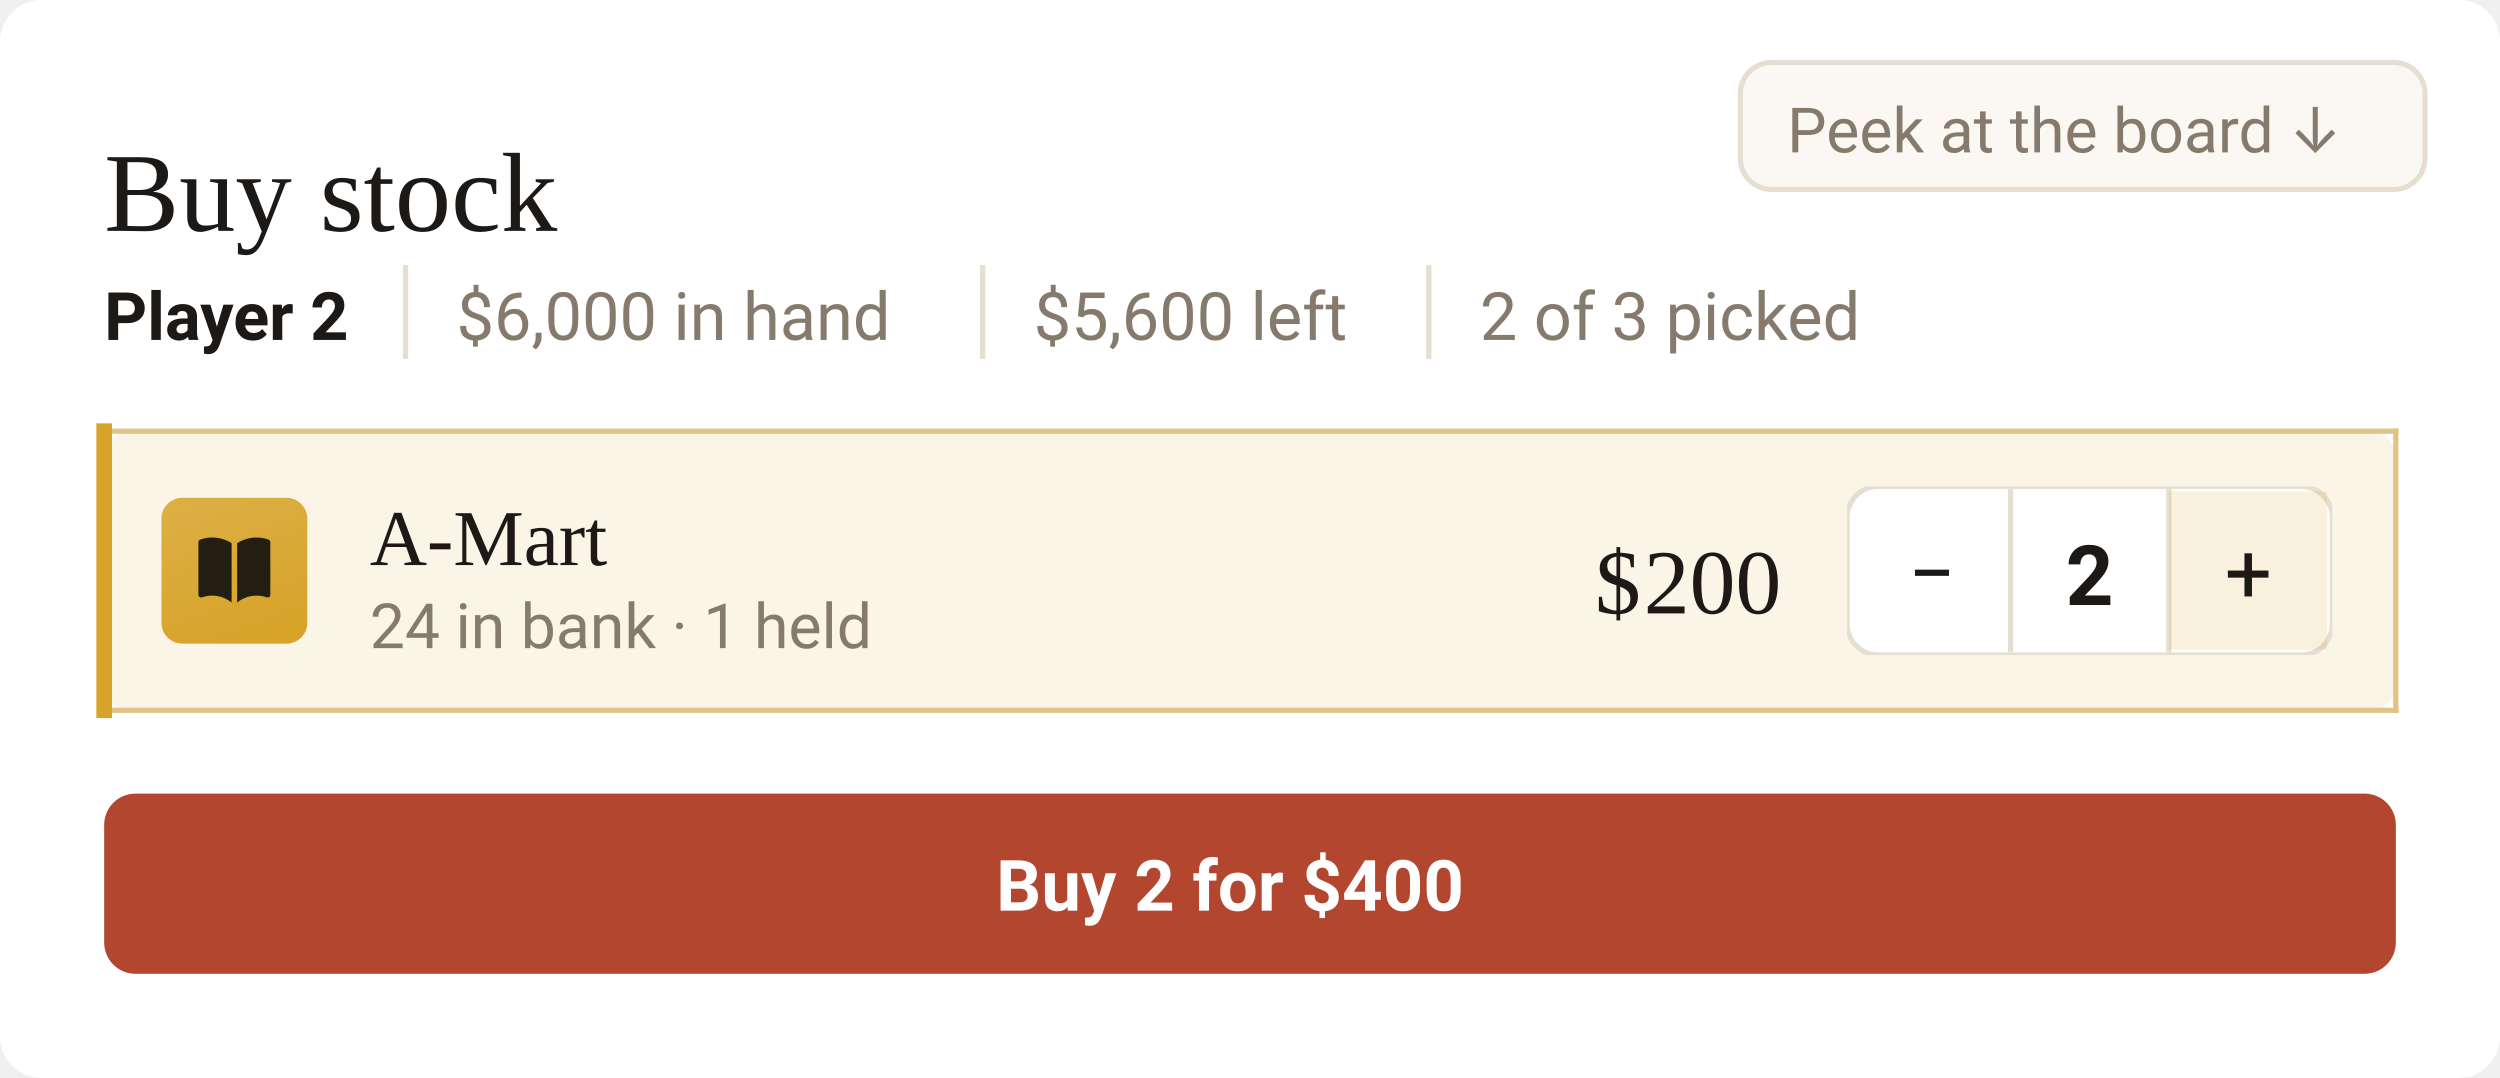
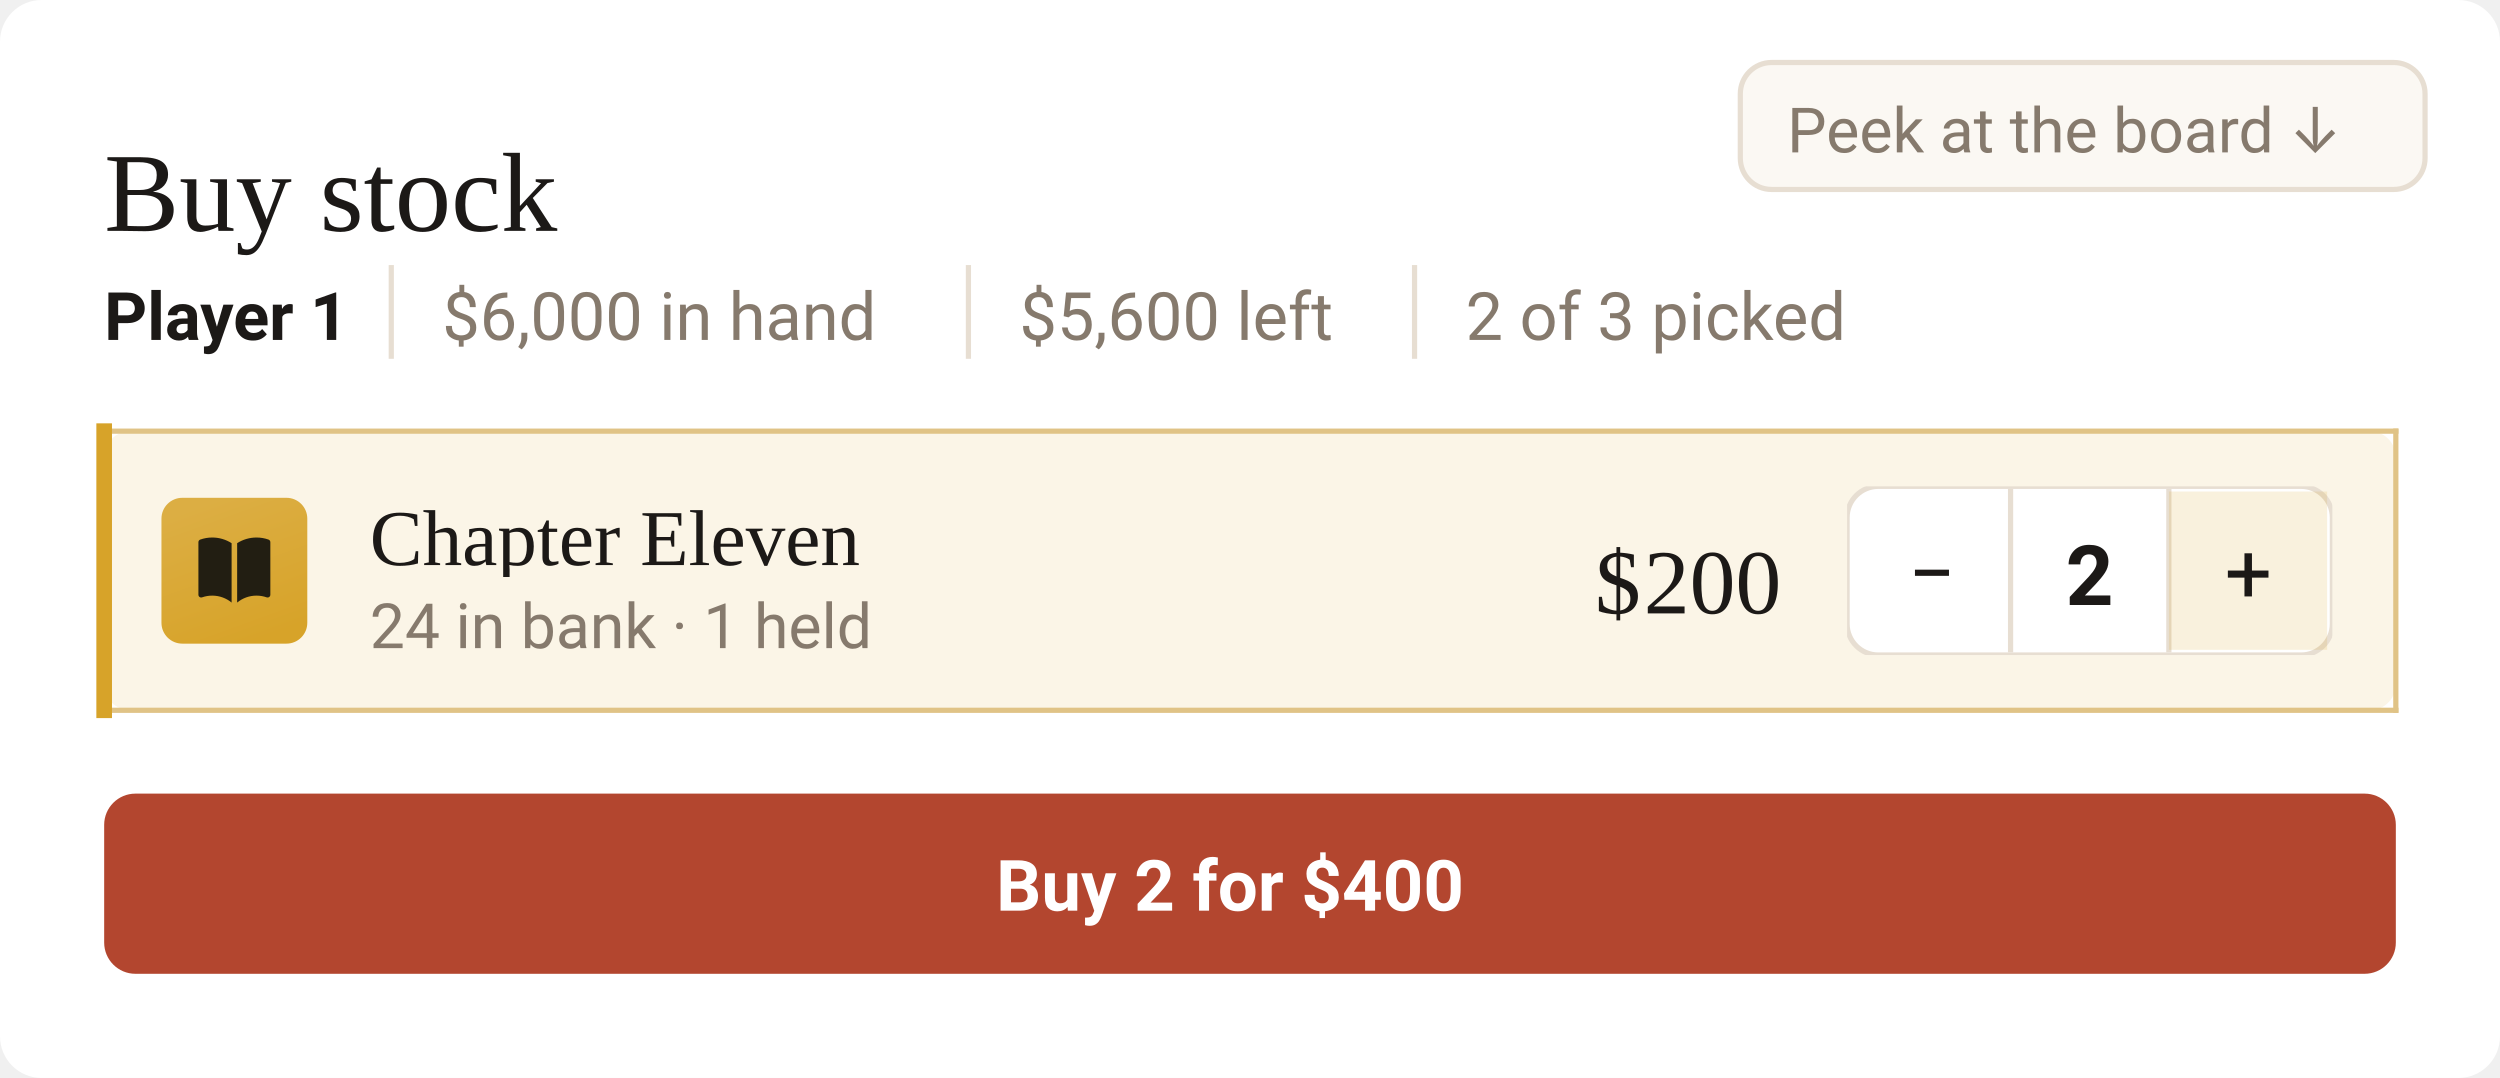
<svg xmlns="http://www.w3.org/2000/svg" data-stacking-context="true" aria-owns="radix-_r_9_" width="480" height="206.969" viewBox="480 346.516 480 206.969">
  <style />
  <g data-stacking-layer="rootBackgroundAndBorders" />
  <g data-stacking-layer="childStackingContextsWithNegativeStackLevels" />
  <g data-stacking-layer="inFlowNonInlineNonPositionedDescendants" />
  <g data-stacking-layer="nonPositionedFloats" />
  <g data-stacking-layer="inFlowInlineLevelNonPositionedDescendants" />
  <g data-stacking-layer="childStackingContextsWithStackLevelZeroAndPositionedDescendantsWithStackLevelZero" />
  <g data-stacking-layer="childStackingContextsWithPositiveStackLevels" />
  <g data-tag="div" id="radix-_r_9_" class="_content_4z2vp_15 _buyContent_4z2vp_32" data-z-index="auto" data-stacking-context="true" tabindex="-1" aria-labelledby="radix-_r_a_" role="dialog" aria-owns="radix-_r_a_ _minimizeButton_4z2vp_1681 div1">
    <g data-stacking-layer="rootBackgroundAndBorders">
      <rect width="480" height="206.969" x="480" y="346.516" fill="rgb(255, 255, 255)" rx="8" ry="8" />
    </g>
    <g data-tag="h2" id="radix-_r_a_" class="_srOnly_4z2vp_468" data-z-index="auto" data-stacking-context="true" role="heading" aria-level="2" mask="url(#mask-for-radix-_r_a_1)">
      <mask id="mask-for-radix-_r_a_1">
        <rect width="1" height="1" x="500" y="366.516" fill="#ffffff" />
      </mask>
      <text color="rgb(28, 25, 23)" dominant-baseline="text-after-edge" font-family="&quot;DM Sans&quot;, system-ui, -apple-system, &quot;Segoe UI&quot;, Roboto, sans-serif" font-size="16px" font-size-adjust="none" font-stretch="100%" font-style="normal" font-variant="normal" font-weight="700" direction="ltr" letter-spacing="normal" text-decoration="none" text-anchor="start" text-rendering="auto" unicode-bidi="isolate" word-spacing="0px" writing-mode="horizontal-tb" user-select="auto" fill="rgb(28, 25, 23)">
        <tspan xml:space="preserve" x="500" y="387.516" textLength="77.203" lengthAdjust="spacingAndGlyphs">Buy stock</tspan>
      </text>
    </g>
    <g data-tag="button" id="_minimizeButton_4z2vp_1681" class="_minimizeButton_4z2vp_168" data-z-index="auto" data-stacking-context="true" role="button" aria-labelledby="">
      <g data-stacking-layer="rootBackgroundAndBorders">
        <rect width="131.469" height="24.375" x="814.141" y="358.516" fill="rgb(251, 248, 243)" stroke="rgb(231, 222, 210)" stroke-width="1px" rx="6" ry="6" />
      </g>
      <text color="rgb(134, 122, 109)" dominant-baseline="text-after-edge" font-family="&quot;DM Sans&quot;, system-ui, -apple-system, &quot;Segoe UI&quot;, Roboto, sans-serif" font-size="12px" font-size-adjust="none" font-stretch="100%" font-style="normal" font-variant="normal" font-weight="400" direction="ltr" letter-spacing="normal" text-decoration="none" text-anchor="start" text-rendering="auto" unicode-bidi="normal" word-spacing="0px" writing-mode="horizontal-tb" user-select="auto" fill="rgb(134, 122, 109)">
        <tspan xml:space="preserve" x="823.141" y="378.703" textLength="113.469" lengthAdjust="spacingAndGlyphs">Peek at the board ↓</tspan>
      </text>
    </g>
    <g data-tag="div" id="div1" data-z-index="auto" data-stacking-context="true" aria-label="Buy stock" aria-owns="serif1 _buyPurse_4z2vp_2691 _buyList_4z2vp_3001 _button_l9f6n_11">
      <g data-tag="h2" id="serif1" class="serif _buyTitle_4z2vp_264" data-z-index="auto" data-stacking-context="true" role="heading" aria-level="2">
        <text color="rgb(28, 25, 23)" dominant-baseline="text-after-edge" font-family="&quot;DM Serif Display&quot;, Georgia, &quot;Times New Roman&quot;, serif" font-size="21.6px" font-size-adjust="none" font-stretch="100%" font-style="normal" font-variant="normal" font-weight="400" direction="ltr" letter-spacing="normal" text-decoration="none" text-anchor="start" text-rendering="auto" unicode-bidi="isolate" word-spacing="0px" writing-mode="horizontal-tb" user-select="auto" fill="rgb(28, 25, 23)">
          <tspan xml:space="preserve" x="500" y="395.516" textLength="92.672" lengthAdjust="spacingAndGlyphs">Buy stock</tspan>
        </text>
      </g>
      <g data-tag="p" id="_buyPurse_4z2vp_2691" class="_buyPurse_4z2vp_269" data-z-index="auto" data-stacking-context="true" aria-owns="_buyPurseWho_4z2vp_2791 tabnum1 tabnum2 tabnum3">
        <g data-tag="span" id="_buyPurseWho_4z2vp_2791" class="_buyPurseWho_4z2vp_279" data-z-index="auto" data-stacking-context="true">
          <text color="rgb(28, 25, 23)" dominant-baseline="text-after-edge" font-family="&quot;DM Sans&quot;, system-ui, -apple-system, &quot;Segoe UI&quot;, Roboto, sans-serif" font-size="12.8px" font-size-adjust="none" font-stretch="100%" font-style="normal" font-variant="normal" font-weight="600" direction="ltr" letter-spacing="normal" text-decoration="none" text-anchor="start" text-rendering="auto" unicode-bidi="normal" word-spacing="0px" writing-mode="horizontal-tb" user-select="auto" fill="rgb(28, 25, 23)">
-             <tspan xml:space="preserve" x="500" y="414.906" textLength="49.062" lengthAdjust="spacingAndGlyphs">Player 2</tspan>
+             <tspan xml:space="preserve" x="500" y="414.906" textLength="46.328" lengthAdjust="spacingAndGlyphs">Player 1</tspan>
          </text>
        </g>
        <g data-tag="span" id="tabnum1" class="tabnum _buyPurseCash_4z2vp_286" data-z-index="auto" data-stacking-context="true">
          <g data-stacking-layer="rootBackgroundAndBorders">
-             <line stroke-linecap="square" stroke="rgb(231, 222, 210)" stroke-width="1px" x1="557.859" x2="557.859" y1="397.906" y2="414.906" />
+             <line stroke-linecap="square" stroke="rgb(231, 222, 210)" stroke-width="1px" x1="555.125" x2="555.125" y1="397.906" y2="414.906" />
          </g>
          <text color="rgb(134, 122, 109)" dominant-baseline="text-after-edge" font-family="&quot;DM Sans&quot;, system-ui, -apple-system, &quot;Segoe UI&quot;, Roboto, sans-serif" font-size="12.8px" font-size-adjust="none" font-stretch="100%" font-style="normal" font-variant="tabular-nums" font-weight="400" direction="ltr" letter-spacing="normal" text-decoration="none" text-anchor="start" text-rendering="auto" unicode-bidi="normal" word-spacing="0px" writing-mode="horizontal-tb" user-select="auto" fill="rgb(134, 122, 109)">
-             <tspan xml:space="preserve" x="567.656" y="414.906" textLength="92.219" lengthAdjust="spacingAndGlyphs">$6,000 in hand</tspan>
+             <tspan xml:space="preserve" x="564.922" y="414.906" textLength="92.219" lengthAdjust="spacingAndGlyphs">$6,000 in hand</tspan>
          </text>
        </g>
        <g data-tag="span" id="tabnum2" class="tabnum _buyPurseLeft_4z2vp_287 " data-z-index="auto" data-stacking-context="true">
          <g data-stacking-layer="rootBackgroundAndBorders">
-             <line stroke-linecap="square" stroke="rgb(231, 222, 210)" stroke-width="1px" x1="668.672" x2="668.672" y1="397.906" y2="414.906" />
+             <line stroke-linecap="square" stroke="rgb(231, 222, 210)" stroke-width="1px" x1="665.938" x2="665.938" y1="397.906" y2="414.906" />
          </g>
          <text color="rgb(134, 122, 109)" dominant-baseline="text-after-edge" font-family="&quot;DM Sans&quot;, system-ui, -apple-system, &quot;Segoe UI&quot;, Roboto, sans-serif" font-size="12.8px" font-size-adjust="none" font-stretch="100%" font-style="normal" font-variant="tabular-nums" font-weight="400" direction="ltr" letter-spacing="normal" text-decoration="none" text-anchor="start" text-rendering="auto" unicode-bidi="normal" word-spacing="0px" writing-mode="horizontal-tb" user-select="auto" fill="rgb(134, 122, 109)">
-             <tspan xml:space="preserve" x="678.469" y="414.906" textLength="67.062" lengthAdjust="spacingAndGlyphs">$5,600 left</tspan>
+             <tspan xml:space="preserve" x="675.734" y="414.906" textLength="67.062" lengthAdjust="spacingAndGlyphs">$5,600 left</tspan>
          </text>
        </g>
        <g data-tag="span" id="tabnum3" class="tabnum _buyPursePicked_4z2vp_288" data-z-index="auto" data-stacking-context="true">
          <g data-stacking-layer="rootBackgroundAndBorders">
-             <line stroke-linecap="square" stroke="rgb(231, 222, 210)" stroke-width="1px" x1="754.328" x2="754.328" y1="397.906" y2="414.906" />
+             <line stroke-linecap="square" stroke="rgb(231, 222, 210)" stroke-width="1px" x1="751.594" x2="751.594" y1="397.906" y2="414.906" />
          </g>
          <text color="rgb(134, 122, 109)" dominant-baseline="text-after-edge" font-family="&quot;DM Sans&quot;, system-ui, -apple-system, &quot;Segoe UI&quot;, Roboto, sans-serif" font-size="12.8px" font-size-adjust="none" font-stretch="100%" font-style="normal" font-variant="tabular-nums" font-weight="400" direction="ltr" letter-spacing="normal" text-decoration="none" text-anchor="start" text-rendering="auto" unicode-bidi="normal" word-spacing="0px" writing-mode="horizontal-tb" user-select="auto" fill="rgb(134, 122, 109)">
-             <tspan xml:space="preserve" x="764.125" y="414.906" textLength="77.562" lengthAdjust="spacingAndGlyphs">2 of 3 picked</tspan>
+             <tspan xml:space="preserve" x="761.391" y="414.906" textLength="77.562" lengthAdjust="spacingAndGlyphs">2 of 3 picked</tspan>
          </text>
        </g>
      </g>
      <g data-tag="div" id="_buyList_4z2vp_3001" class="_buyList_4z2vp_300" data-z-index="auto" data-stacking-context="true" aria-owns="_buyRow_4z2vp_3061">
        <g data-tag="div" id="_buyRow_4z2vp_3061" class="_buyRow_4z2vp_306 _buyRowPicked_4z2vp_322" data-z-index="auto" data-stacking-context="true" aria-owns="_buyChip_4z2vp_2541 _buyName_4z2vp_3371 serif2 _buyStepper_4z2vp_3831">
          <g data-stacking-layer="rootBackgroundAndBorders">
            <rect width="440" height="53.594" x="500" y="429.297" fill="rgba(251,245,231,1)" rx="5" ry="5" />
            <line stroke-linecap="square" stroke="rgba(224,195,134,1)" stroke-width="1px" x1="500" x2="940" y1="429.297" y2="429.297" />
            <line stroke-linecap="square" stroke="rgba(224,195,134,1)" stroke-width="1px" x1="500" x2="940" y1="482.891" y2="482.891" />
            <line stroke-linecap="square" stroke="rgba(224,195,134,1)" stroke-width="1px" x1="940" x2="940" y1="429.297" y2="482.891" />
            <line stroke-linecap="square" stroke="rgb(215, 163, 41)" stroke-width="3px" x1="500" x2="500" y1="429.297" y2="482.891" />
          </g>
          <g data-tag="span" id="_buyChip_4z2vp_2541" class="_buyChip_4z2vp_254" data-z-index="auto" data-stacking-context="true" aria-owns="svg1">
            <g data-stacking-layer="rootBackgroundAndBorders">
              <linearGradient x1="33%" y1="3%" x2="67%" y2="97%" id="linear-gradient1">
                <stop offset="0%" stop-color="rgb(220,174,67)" stop-opacity="1" />
                <stop offset="100%" stop-color="rgb(215,163,41)" stop-opacity="1" />
              </linearGradient>
              <rect width="28" height="28" x="511" y="442.094" fill="url(#linear-gradient1)" rx="4" ry="4" />
            </g>
            <g data-tag="svg" id="svg1" data-z-index="auto" data-stacking-context="true" aria-hidden="true" mask="url(#mask-for-svg11)">
              <g data-stacking-layer="rootBackgroundAndBorders" />
              <g data-stacking-layer="childStackingContextsWithNegativeStackLevels" />
              <g data-stacking-layer="inFlowNonInlineNonPositionedDescendants" />
              <g data-stacking-layer="nonPositionedFloats" />
              <g data-stacking-layer="inFlowInlineLevelNonPositionedDescendants" />
              <g data-stacking-layer="childStackingContextsWithStackLevelZeroAndPositionedDescendantsWithStackLevelZero" />
              <g data-stacking-layer="childStackingContextsWithPositiveStackLevels" />
              <mask id="mask-for-svg11">
                <rect width="17" height="17" x="516.5" y="447.594" fill="#ffffff" />
              </mask>
              <g class="svg-content" data-view-box="0 0 24 24" data-width="17" data-height="17" transform="matrix(0.708333 0 0 0.708333 516.5 447.594)">
                <path d="M11.25 4.533A9.707 9.707 0 0 0 6 3a9.735 9.735 0 0 0-3.25.555.75.75 0 0 0-.5.707v14.25a.75.75 0 0 0 1 .707A8.237 8.237 0 0 1 6 18.75c1.995 0 3.823.707 5.25 1.886V4.533ZM12.75 20.636A8.214 8.214 0 0 1 18 18.75c.966 0 1.89.166 2.75.47a.75.75 0 0 0 1-.708V4.262a.75.75 0 0 0-.5-.707A9.735 9.735 0 0 0 18 3a9.707 9.707 0 0 0-5.25 1.533v16.103Z" color="rgb(34, 30, 18)" fill="rgb(34, 30, 18)" stroke="none" />
              </g>
            </g>
          </g>
          <g data-tag="span" id="_buyName_4z2vp_3371" class="_buyName_4z2vp_337" data-z-index="auto" data-stacking-context="true" aria-owns="_viewport_p71do_21 tabnum4">
            <g data-tag="span" id="_viewport_p71do_21" class="_viewport_p71do_2 serif _buyNameText_4z2vp_360" data-z-index="auto" data-stacking-context="true" mask="url(#mask-for-_viewport_p71do_211)" aria-owns="_inner_p71do_81">
              <mask id="mask-for-_viewport_p71do_211">
                <rect width="222.547" height="19" x="551" y="438.297" fill="#ffffff" />
              </mask>
              <g data-tag="span" id="_inner_p71do_81" class="_inner_p71do_8" data-z-index="auto" data-stacking-context="true">
                <text color="rgb(28, 25, 23)" dominant-baseline="text-after-edge" font-family="&quot;DM Serif Display&quot;, Georgia, &quot;Times New Roman&quot;, serif" font-size="15.2px" font-size-adjust="none" font-stretch="100%" font-style="normal" font-variant="normal" font-weight="400" direction="ltr" letter-spacing="normal" text-decoration="none" text-anchor="start" text-rendering="auto" unicode-bidi="normal" word-spacing="0px" writing-mode="horizontal-tb" user-select="auto" fill="rgb(28, 25, 23)">
-                   <tspan xml:space="preserve" x="551" y="458.297" textLength="46.266" lengthAdjust="spacingAndGlyphs">A-Mart</tspan>
+                   <tspan xml:space="preserve" x="551" y="458.297" textLength="101.859" lengthAdjust="spacingAndGlyphs">Chapter Eleven</tspan>
                </text>
              </g>
            </g>
            <g data-tag="span" id="tabnum4" class="tabnum _buyFloat_4z2vp_365" data-z-index="auto" data-stacking-context="true">
              <text color="rgb(134, 122, 109)" dominant-baseline="text-after-edge" font-family="&quot;DM Sans&quot;, system-ui, -apple-system, &quot;Segoe UI&quot;, Roboto, sans-serif" font-size="12px" font-size-adjust="none" font-stretch="100%" font-style="normal" font-variant="tabular-nums" font-weight="400" direction="ltr" letter-spacing="normal" text-decoration="none" text-anchor="start" text-rendering="auto" unicode-bidi="normal" word-spacing="0px" writing-mode="horizontal-tb" user-select="auto" fill="rgb(134, 122, 109)">
                <tspan xml:space="preserve" x="551" y="473.891" textLength="98.281" lengthAdjust="spacingAndGlyphs">24 in bank · 1 held</tspan>
              </text>
            </g>
          </g>
          <g data-tag="span" id="serif2" class="serif tabnum _buyPrice_4z2vp_376" data-z-index="auto" data-stacking-context="true">
            <text color="rgb(28, 25, 23)" dominant-baseline="text-after-edge" font-family="&quot;DM Serif Display&quot;, Georgia, &quot;Times New Roman&quot;, serif" font-size="17.6px" font-size-adjust="none" font-stretch="100%" font-style="normal" font-variant="tabular-nums" font-weight="400" direction="ltr" letter-spacing="normal" text-decoration="none" text-anchor="start" text-rendering="auto" unicode-bidi="normal" word-spacing="0px" writing-mode="horizontal-tb" user-select="auto" fill="rgb(28, 25, 23)">
              <tspan xml:space="preserve" x="786.234" y="468.094" textLength="9.375" lengthAdjust="spacingAndGlyphs">$</tspan>
            </text>
            <text color="rgb(28, 25, 23)" dominant-baseline="text-after-edge" font-family="&quot;DM Serif Display&quot;, Georgia, &quot;Times New Roman&quot;, serif" font-size="17.6px" font-size-adjust="none" font-stretch="100%" font-style="normal" font-variant="tabular-nums" font-weight="400" direction="ltr" letter-spacing="normal" text-decoration="none" text-anchor="start" text-rendering="auto" unicode-bidi="normal" word-spacing="0px" writing-mode="horizontal-tb" user-select="auto" fill="rgb(28, 25, 23)">
              <tspan xml:space="preserve" x="795.609" y="468.094" textLength="27.031" lengthAdjust="spacingAndGlyphs">200</tspan>
            </text>
          </g>
          <g data-tag="span" id="_buyStepper_4z2vp_3831" class="_buyStepper_4z2vp_383" data-z-index="auto" data-stacking-context="true" mask="url(#mask-for-_buyStepper_4z2vp_38311)" aria-owns="_buyStep_4z2vp_3831 tabnum5 _buyStep_4z2vp_3832">
            <g data-stacking-layer="rootBackgroundAndBorders">
              <rect width="93.172" height="32.391" x="834.641" y="439.891" fill="rgb(255, 255, 255)" stroke="rgb(231, 222, 210)" stroke-width="1px" rx="6" ry="6" />
            </g>
            <mask id="mask-for-_buyStepper_4z2vp_38311">
              <rect width="93.172" height="32.391" x="834.641" y="439.891" fill="#ffffff" />
            </mask>
-             <g data-tag="button" id="_buyStep_4z2vp_3831" class="_buyStep_4z2vp_383" data-z-index="auto" data-stacking-context="true" role="button" aria-labelledby="" aria-label="one fewer A-Mart share">
+             <g data-tag="button" id="_buyStep_4z2vp_3831" class="_buyStep_4z2vp_383" data-z-index="auto" data-stacking-context="true" role="button" aria-labelledby="" aria-label="one fewer Chapter Eleven share">
              <text color="rgb(28, 25, 23)" dominant-baseline="text-after-edge" font-family="&quot;DM Sans&quot;, system-ui, -apple-system, &quot;Segoe UI&quot;, Roboto, sans-serif" font-size="16px" font-size-adjust="none" font-stretch="100%" font-style="normal" font-variant="normal" font-weight="400" direction="ltr" letter-spacing="normal" text-decoration="none" text-anchor="start" text-rendering="auto" unicode-bidi="normal" word-spacing="0px" writing-mode="horizontal-tb" user-select="auto" fill="rgb(28, 25, 23)">
                <tspan xml:space="preserve" x="846.359" y="466.078" textLength="8.953" lengthAdjust="spacingAndGlyphs">−</tspan>
              </text>
            </g>
-             <g data-tag="output" id="tabnum5" class="tabnum _buyQty_4z2vp_414" data-z-index="auto" data-stacking-context="true" aria-labelledby="" aria-label="A-Mart shares to buy">
+             <g data-tag="output" id="tabnum5" class="tabnum _buyQty_4z2vp_414" data-z-index="auto" data-stacking-context="true" aria-labelledby="" aria-label="Chapter Eleven shares to buy">
              <g data-stacking-layer="rootBackgroundAndBorders">
                <line stroke-linecap="square" stroke="rgb(231, 222, 210)" stroke-width="1px" x1="896.422" x2="896.422" y1="440.891" y2="471.281" />
                <line stroke-linecap="square" stroke="rgb(231, 222, 210)" stroke-width="1px" x1="866.031" x2="866.031" y1="440.891" y2="471.281" />
              </g>
              <text color="rgb(28, 25, 23)" dominant-baseline="text-after-edge" font-family="&quot;DM Sans&quot;, system-ui, -apple-system, &quot;Segoe UI&quot;, Roboto, sans-serif" font-size="16px" font-size-adjust="none" font-stretch="100%" font-style="normal" font-variant="tabular-nums" font-weight="600" direction="ltr" letter-spacing="normal" text-decoration="none" text-anchor="start" text-rendering="auto" unicode-bidi="isolate" word-spacing="0px" writing-mode="horizontal-tb" user-select="auto" fill="rgb(28, 25, 23)">
                <tspan xml:space="preserve" x="876.609" y="466.578" textLength="9.234" lengthAdjust="spacingAndGlyphs">2</tspan>
              </text>
            </g>
-             <g data-tag="button" id="_buyStep_4z2vp_3832" class="_buyStep_4z2vp_383" data-z-index="auto" data-stacking-context="true" role="button" aria-labelledby="" aria-label="one more A-Mart share">
+             <g data-tag="button" id="_buyStep_4z2vp_3832" class="_buyStep_4z2vp_383" data-z-index="auto" data-stacking-context="true" role="button" aria-labelledby="" aria-label="one more Chapter Eleven share">
              <g data-stacking-layer="rootBackgroundAndBorders">
                <rect width="30.391" height="30.391" x="896.422" y="440.891" fill="rgba(215,163,41,0.16)" />
              </g>
              <text color="rgb(28, 25, 23)" dominant-baseline="text-after-edge" font-family="&quot;DM Sans&quot;, system-ui, -apple-system, &quot;Segoe UI&quot;, Roboto, sans-serif" font-size="16px" font-size-adjust="none" font-stretch="100%" font-style="normal" font-variant="normal" font-weight="400" direction="ltr" letter-spacing="normal" text-decoration="none" text-anchor="start" text-rendering="auto" unicode-bidi="normal" word-spacing="0px" writing-mode="horizontal-tb" user-select="auto" fill="rgb(28, 25, 23)">
                <tspan xml:space="preserve" x="907.141" y="466.078" textLength="8.953" lengthAdjust="spacingAndGlyphs">+</tspan>
              </text>
            </g>
          </g>
        </g>
      </g>
      <g data-tag="button" id="_button_l9f6n_11" class="_button_l9f6n_1 _primary_l9f6n_20 _buyConfirm_4z2vp_426" data-z-index="auto" data-stacking-context="true" role="button" aria-labelledby="">
        <g data-stacking-layer="rootBackgroundAndBorders">
          <rect width="440" height="34.594" x="500" y="498.891" fill="rgb(179, 70, 47)" rx="6" ry="6" />
        </g>
        <text color="rgb(255, 255, 255)" dominant-baseline="text-after-edge" font-family="&quot;DM Sans&quot;, system-ui, -apple-system, &quot;Segoe UI&quot;, Roboto, sans-serif" font-size="13.6px" font-size-adjust="none" font-stretch="100%" font-style="normal" font-variant="normal" font-weight="600" direction="ltr" letter-spacing="normal" text-decoration="none" text-anchor="start" text-rendering="auto" unicode-bidi="normal" word-spacing="0px" writing-mode="horizontal-tb" user-select="auto" fill="rgb(255, 255, 255)">
          <tspan xml:space="preserve" x="671.25" y="524.688" textLength="97.5" lengthAdjust="spacingAndGlyphs">Buy 2 for $400</tspan>
        </text>
      </g>
    </g>
  </g>
</svg>
